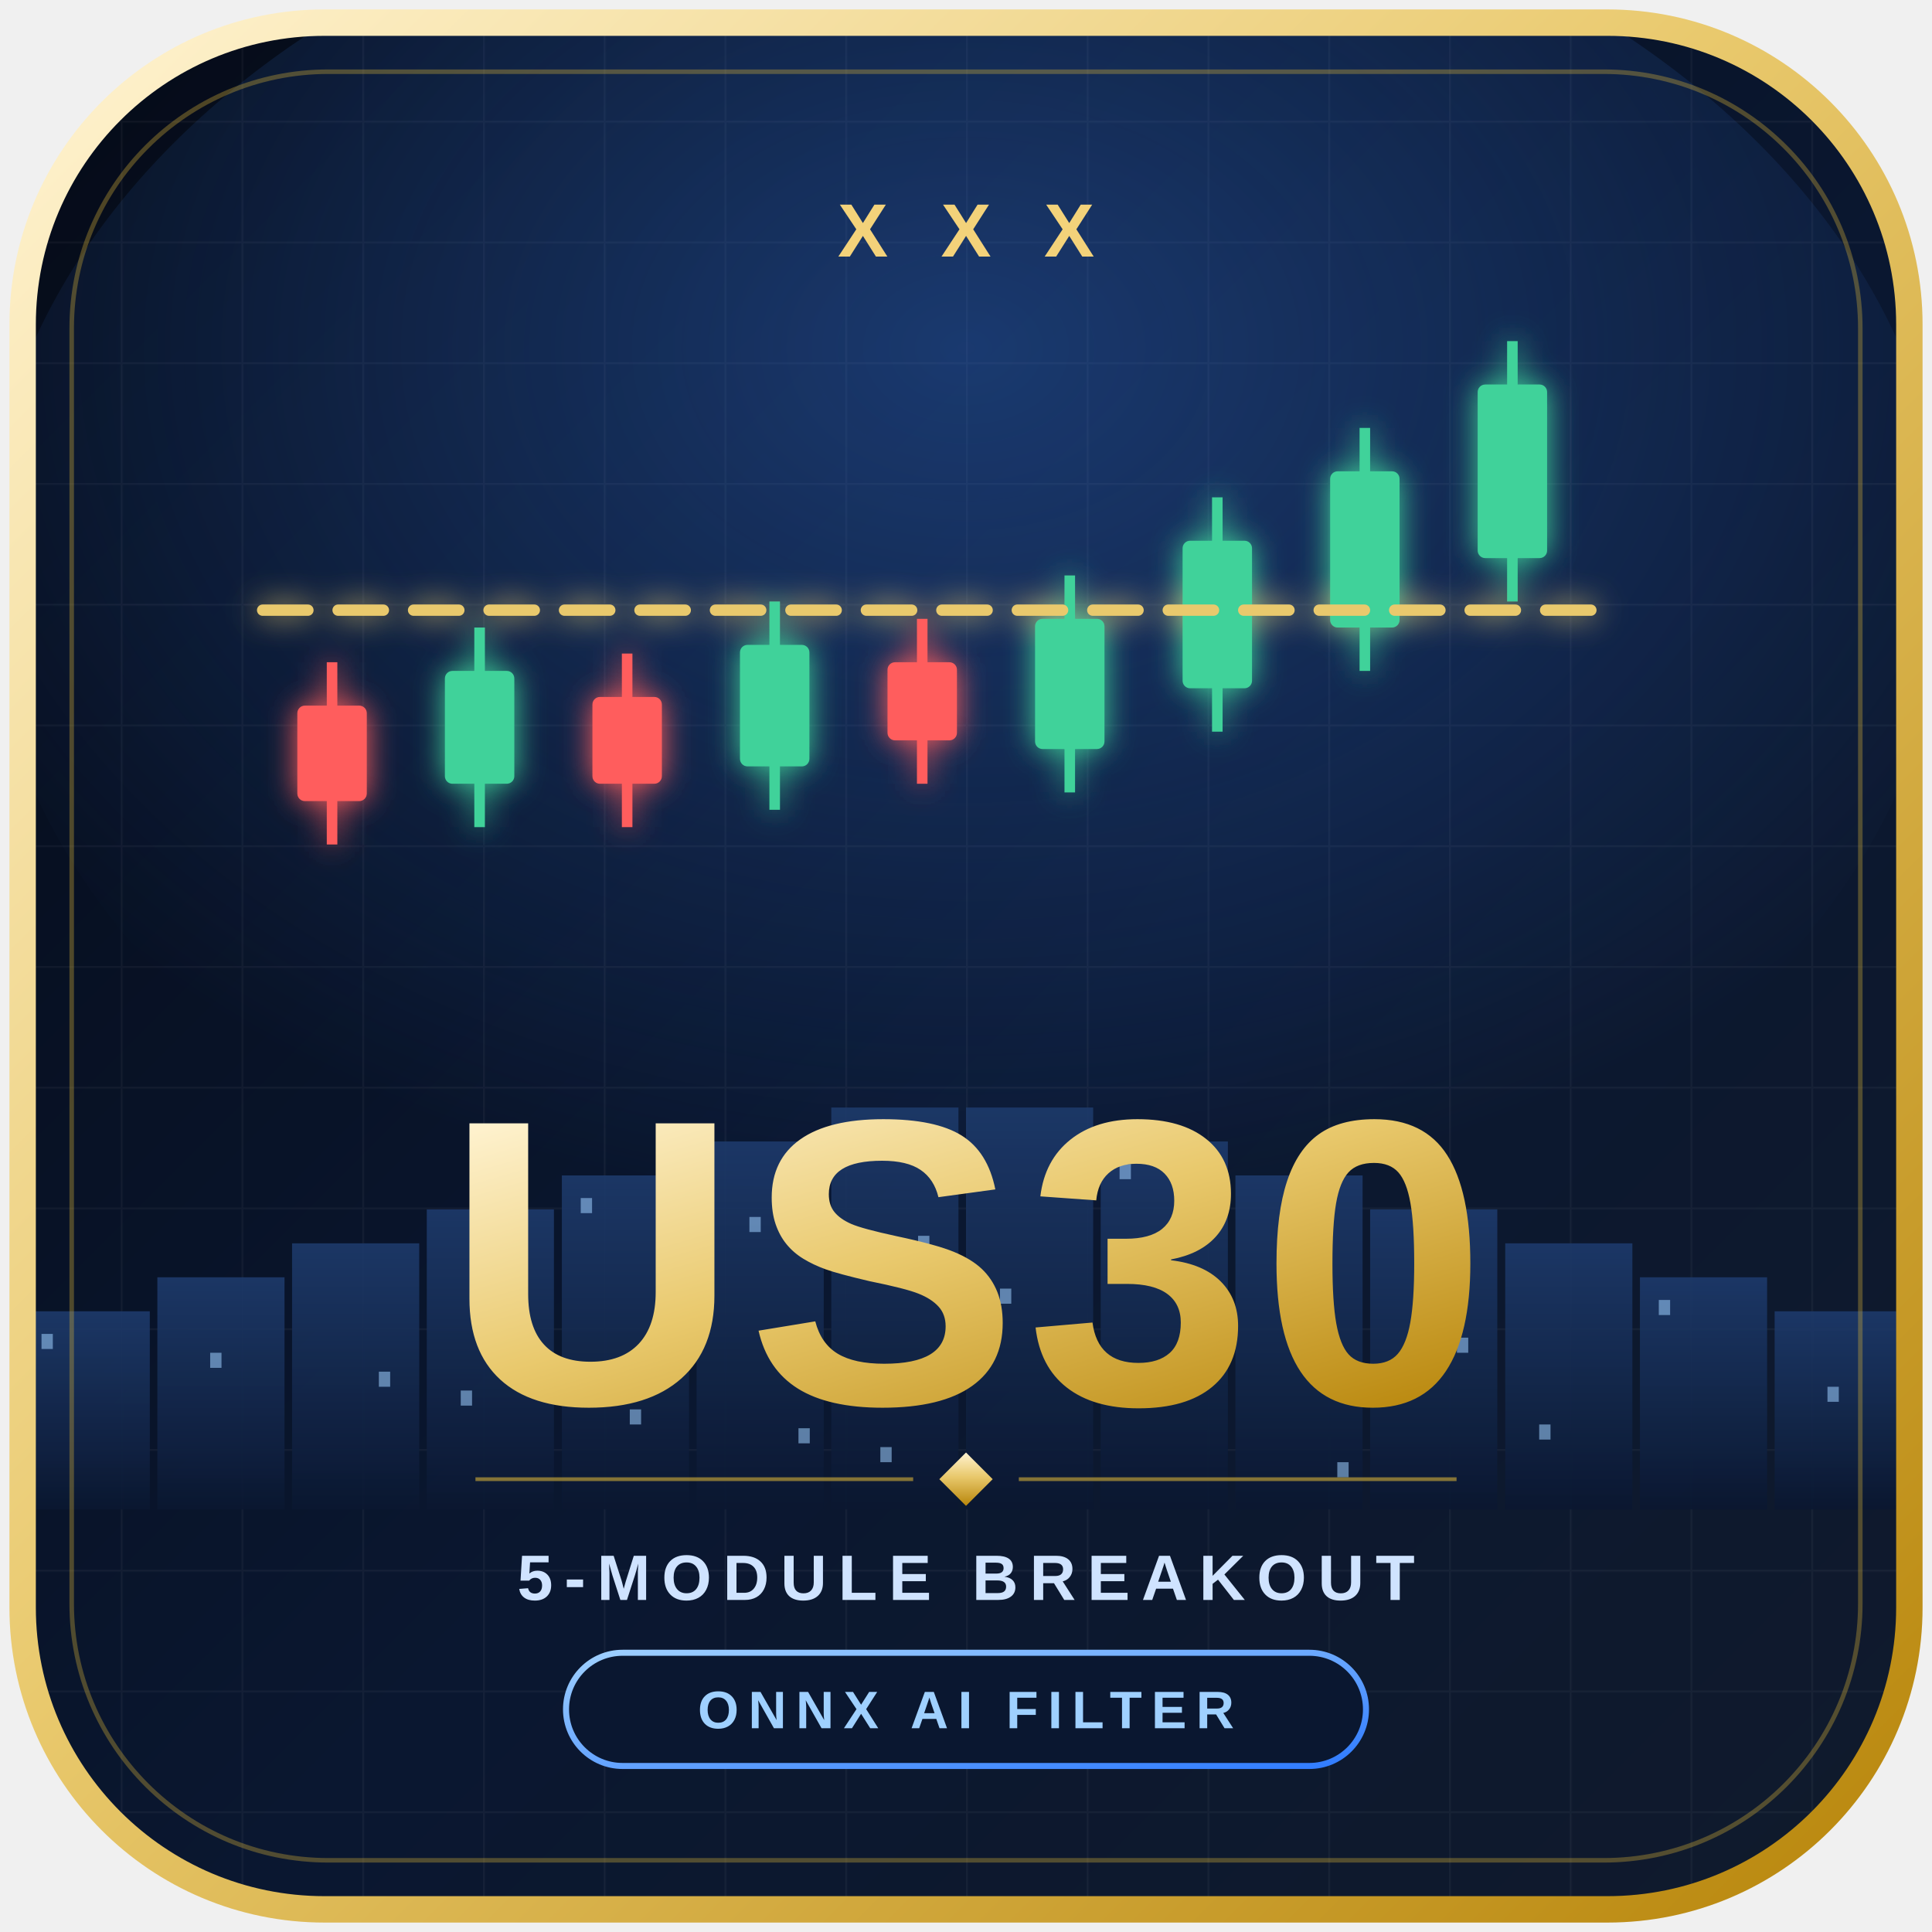
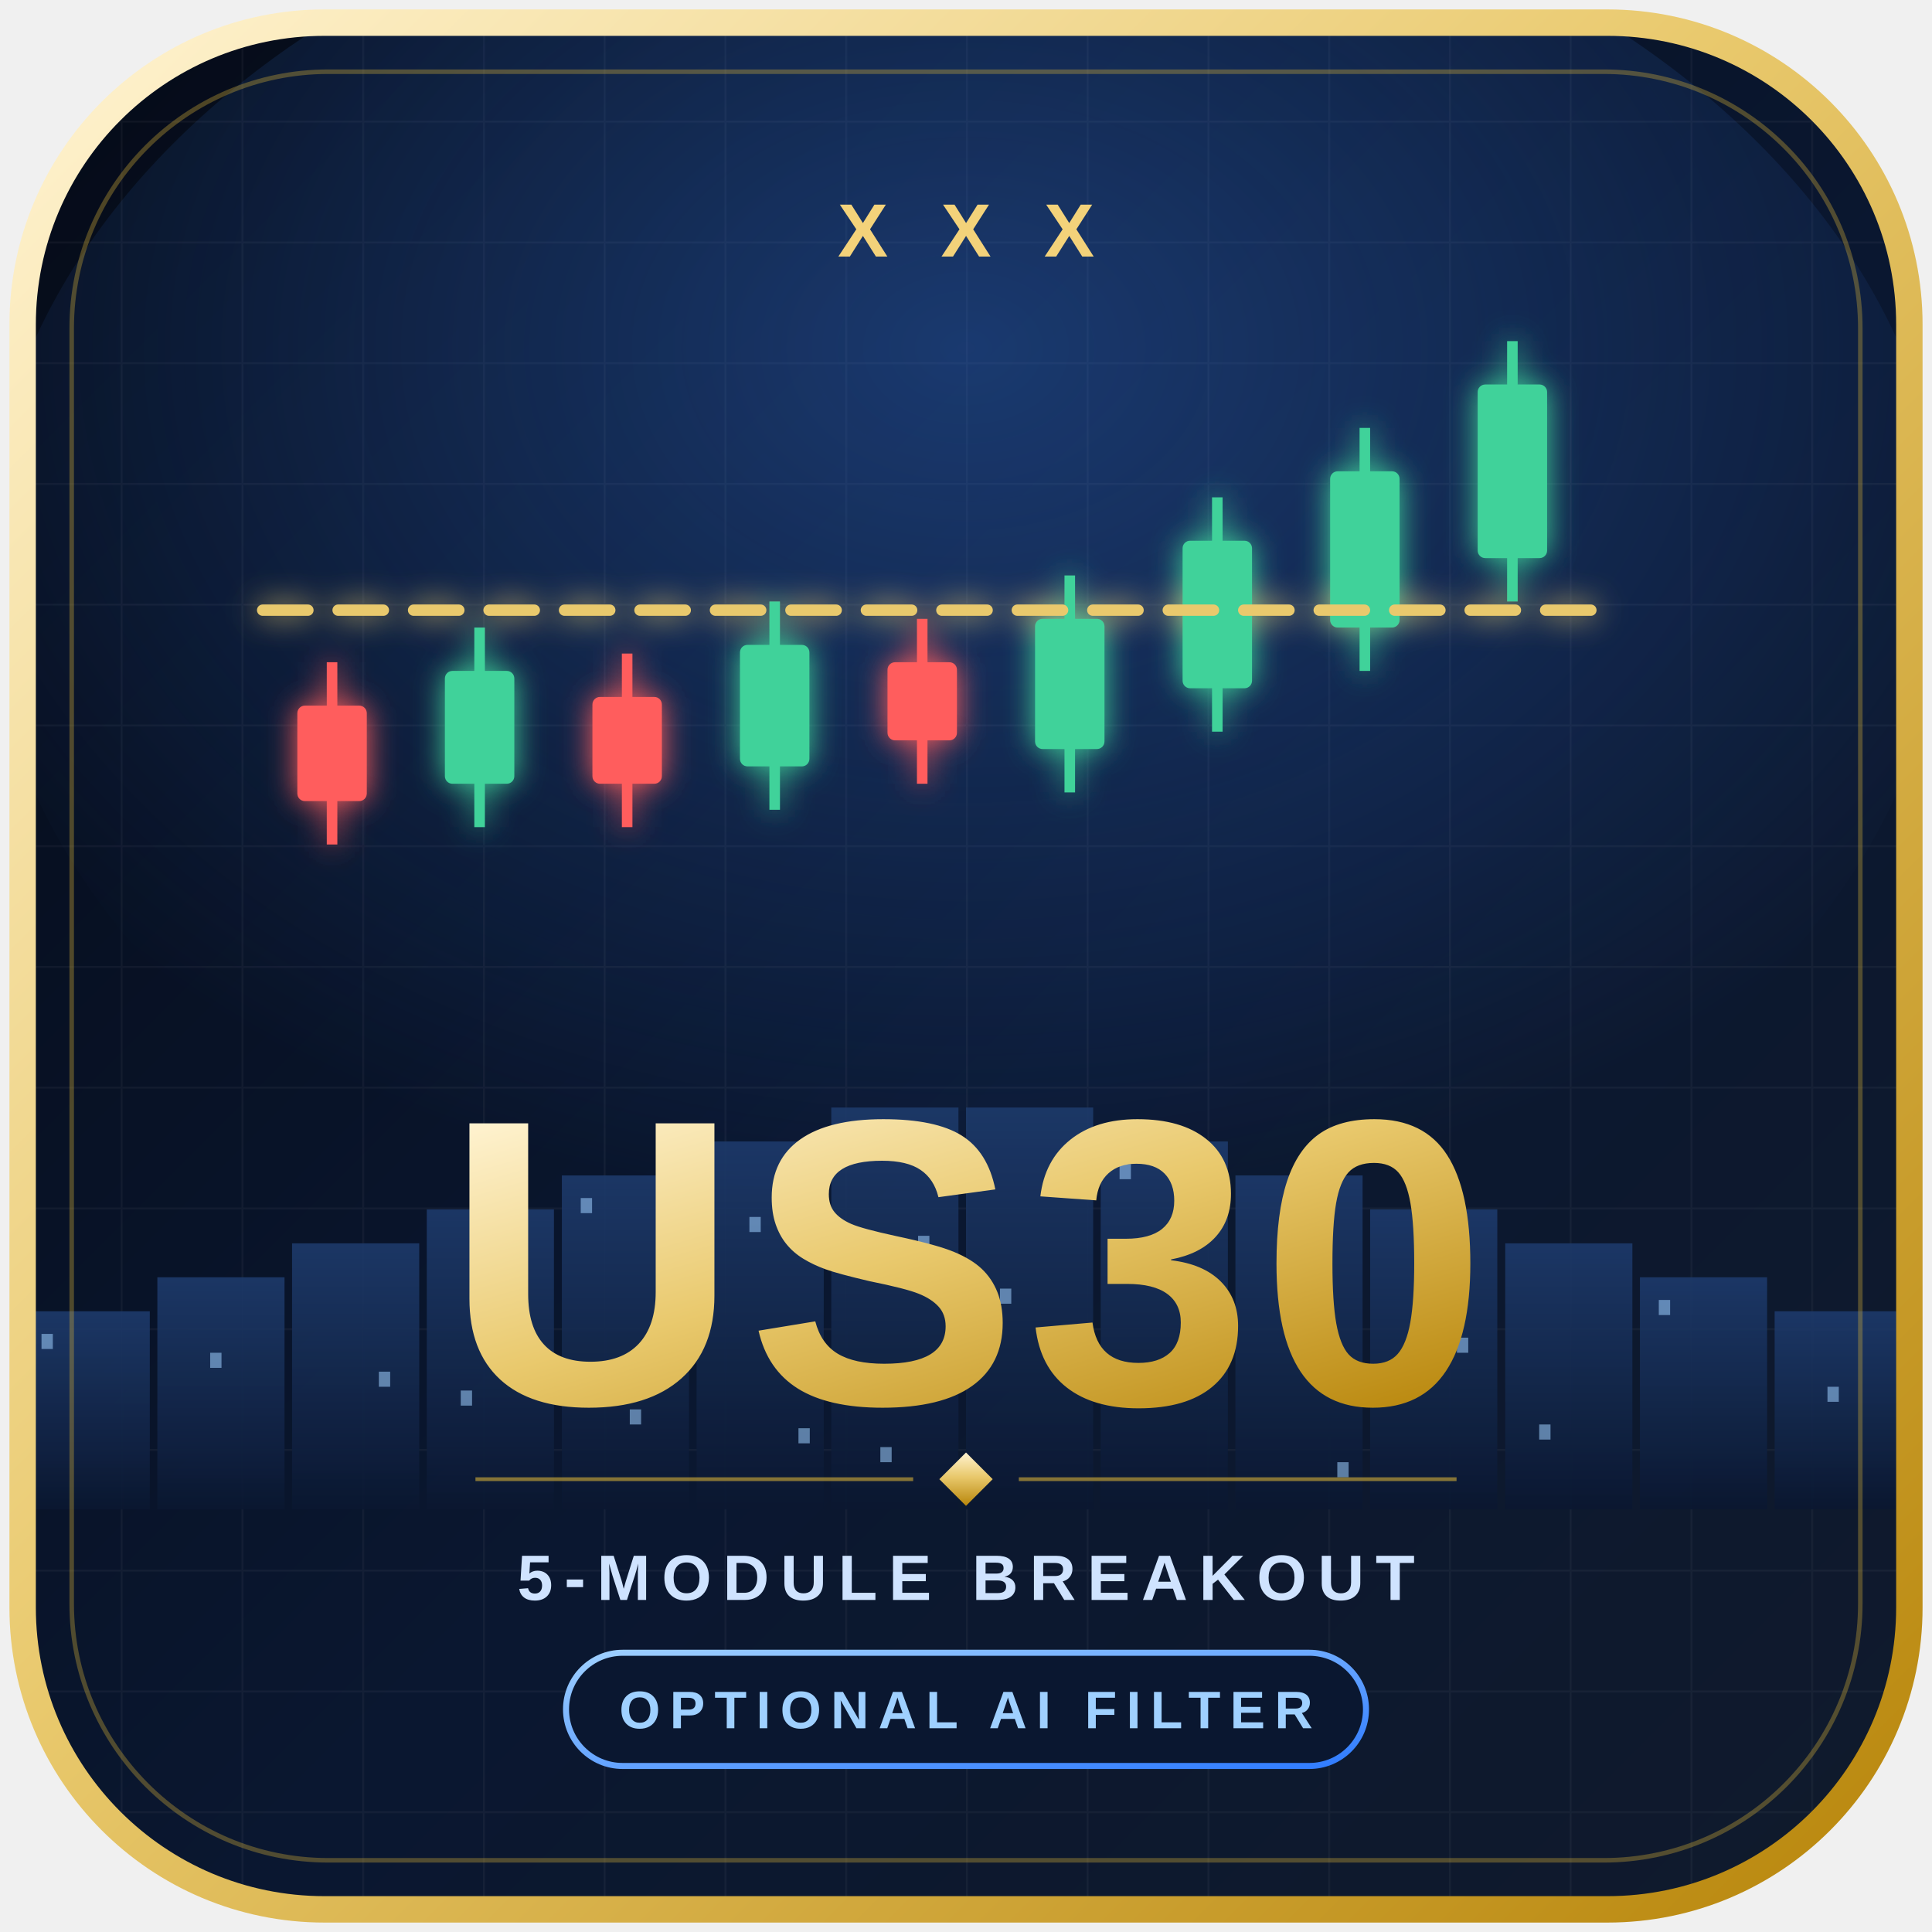
<svg xmlns="http://www.w3.org/2000/svg" viewBox="0 0 512 512">
  <defs>
    <linearGradient id="bg" x1="0%" y1="0%" x2="100%" y2="100%">
      <stop offset="0%" stop-color="#050b18" />
      <stop offset="55%" stop-color="#0a1730" />
      <stop offset="100%" stop-color="#101a2c" />
    </linearGradient>
    <linearGradient id="gold" x1="0%" y1="0%" x2="100%" y2="100%">
      <stop offset="0%" stop-color="#fff3d1" />
      <stop offset="45%" stop-color="#e9c96d" />
      <stop offset="100%" stop-color="#b8860b" />
    </linearGradient>
    <linearGradient id="blue" x1="0%" y1="0%" x2="100%" y2="100%">
      <stop offset="0%" stop-color="#9fd0ff" />
      <stop offset="100%" stop-color="#2f7bff" />
    </linearGradient>
    <linearGradient id="sky" x1="0%" y1="0%" x2="0%" y2="100%">
      <stop offset="0%" stop-color="#1d3a6b" stop-opacity="0.9" />
      <stop offset="100%" stop-color="#0a1730" stop-opacity="0.95" />
    </linearGradient>
    <radialGradient id="halo" cx="50%" cy="35%" r="60%">
      <stop offset="0%" stop-color="#3b82f6" stop-opacity="0.35" />
      <stop offset="100%" stop-color="#3b82f6" stop-opacity="0" />
    </radialGradient>
    <pattern id="grid" width="32" height="32" patternUnits="userSpaceOnUse">
      <path d="M32 0H0V32" fill="none" stroke="#ffffff" stroke-opacity="0.04" stroke-width="1" />
    </pattern>
    <filter id="glow" x="-40%" y="-40%" width="180%" height="180%">
      <feGaussianBlur stdDeviation="4" result="b" />
      <feMerge>
        <feMergeNode in="b" />
        <feMergeNode in="SourceGraphic" />
      </feMerge>
    </filter>
  </defs>
  <clipPath id="clip">
    <rect x="6" y="6" width="500" height="500" rx="80" />
  </clipPath>
  <rect x="6" y="6" width="500" height="500" rx="80" fill="url(#bg)" />
  <g clip-path="url(#clip)">
    <rect width="512" height="512" fill="url(#grid)" />
    <ellipse cx="256" cy="150" rx="260" ry="190" fill="url(#halo)" />
    <rect x="6.0" y="347.5" width="33.7" height="52.5" fill="url(#sky)" />
    <rect x="11.0" y="353.5" width="3" height="4" fill="#9fd0ff" fill-opacity="0.55" />
    <rect x="41.7" y="338.5" width="33.7" height="61.5" fill="url(#sky)" />
    <rect x="55.7" y="358.5" width="3" height="4" fill="#9fd0ff" fill-opacity="0.55" />
    <rect x="77.4" y="329.5" width="33.7" height="70.5" fill="url(#sky)" />
    <rect x="100.4" y="363.5" width="3" height="4" fill="#9fd0ff" fill-opacity="0.55" />
    <rect x="113.1" y="320.5" width="33.7" height="79.5" fill="url(#sky)" />
    <rect x="122.1" y="368.5" width="3" height="4" fill="#9fd0ff" fill-opacity="0.55" />
    <rect x="148.9" y="311.5" width="33.7" height="88.5" fill="url(#sky)" />
    <rect x="153.9" y="317.5" width="3" height="4" fill="#9fd0ff" fill-opacity="0.55" />
    <rect x="166.9" y="373.5" width="3" height="4" fill="#9fd0ff" fill-opacity="0.55" />
    <rect x="184.6" y="302.5" width="33.7" height="97.5" fill="url(#sky)" />
    <rect x="198.6" y="322.5" width="3" height="4" fill="#9fd0ff" fill-opacity="0.55" />
    <rect x="211.6" y="378.5" width="3" height="4" fill="#9fd0ff" fill-opacity="0.55" />
    <rect x="220.3" y="293.5" width="33.7" height="106.5" fill="url(#sky)" />
    <rect x="243.3" y="327.5" width="3" height="4" fill="#9fd0ff" fill-opacity="0.55" />
    <rect x="233.3" y="383.5" width="3" height="4" fill="#9fd0ff" fill-opacity="0.55" />
    <rect x="256.0" y="293.5" width="33.7" height="106.5" fill="url(#sky)" />
    <rect x="265.0" y="341.5" width="3" height="4" fill="#9fd0ff" fill-opacity="0.55" />
    <rect x="291.7" y="302.5" width="33.7" height="97.5" fill="url(#sky)" />
    <rect x="296.7" y="308.5" width="3" height="4" fill="#9fd0ff" fill-opacity="0.55" />
    <rect x="309.7" y="364.5" width="3" height="4" fill="#9fd0ff" fill-opacity="0.55" />
    <rect x="327.4" y="311.5" width="33.7" height="88.5" fill="url(#sky)" />
    <rect x="341.4" y="331.5" width="3" height="4" fill="#9fd0ff" fill-opacity="0.55" />
    <rect x="354.4" y="387.5" width="3" height="4" fill="#9fd0ff" fill-opacity="0.55" />
    <rect x="363.1" y="320.5" width="33.7" height="79.5" fill="url(#sky)" />
    <rect x="386.1" y="354.5" width="3" height="4" fill="#9fd0ff" fill-opacity="0.55" />
    <rect x="398.9" y="329.5" width="33.7" height="70.5" fill="url(#sky)" />
    <rect x="407.9" y="377.5" width="3" height="4" fill="#9fd0ff" fill-opacity="0.55" />
    <rect x="434.6" y="338.5" width="33.7" height="61.5" fill="url(#sky)" />
    <rect x="439.6" y="344.5" width="3" height="4" fill="#9fd0ff" fill-opacity="0.55" />
    <rect x="470.3" y="347.5" width="33.7" height="52.5" fill="url(#sky)" />
    <rect x="484.3" y="367.5" width="3" height="4" fill="#9fd0ff" fill-opacity="0.55" />
  </g>
  <rect x="6" y="6" width="500" height="500" rx="80" fill="none" stroke="url(#gold)" stroke-width="7" />
  <rect x="19" y="19" width="474" height="474" rx="68" fill="none" stroke="#d4af37" stroke-opacity="0.35" stroke-width="1.2" />
  <g filter="url(#glow)">
    <line x1="88.0" y1="175.5" x2="88.0" y2="223.8" stroke="#ff5d5d" stroke-width="2.8" />
    <rect x="78.8" y="187.0" width="18.4" height="25.3" rx="2" fill="#ff5d5d" />
    <line x1="127.1" y1="166.3" x2="127.1" y2="219.2" stroke="#3fd29a" stroke-width="2.8" />
    <rect x="117.9" y="177.8" width="18.4" height="29.9" rx="2" fill="#3fd29a" />
    <line x1="166.2" y1="173.2" x2="166.2" y2="219.2" stroke="#ff5d5d" stroke-width="2.8" />
    <rect x="157.0" y="184.7" width="18.4" height="23.0" rx="2" fill="#ff5d5d" />
    <line x1="205.3" y1="159.4" x2="205.3" y2="214.6" stroke="#3fd29a" stroke-width="2.8" />
    <rect x="196.1" y="170.9" width="18.4" height="32.2" rx="2" fill="#3fd29a" />
    <line x1="244.4" y1="164.0" x2="244.4" y2="207.7" stroke="#ff5d5d" stroke-width="2.8" />
    <rect x="235.2" y="175.5" width="18.4" height="20.7" rx="2" fill="#ff5d5d" />
    <line x1="283.5" y1="152.5" x2="283.5" y2="210.0" stroke="#3fd29a" stroke-width="2.8" />
    <rect x="274.3" y="164.0" width="18.4" height="34.5" rx="2" fill="#3fd29a" />
    <line x1="322.6" y1="131.8" x2="322.6" y2="193.9" stroke="#3fd29a" stroke-width="2.8" />
    <rect x="313.4" y="143.3" width="18.4" height="39.1" rx="2" fill="#3fd29a" />
    <line x1="361.7" y1="113.4" x2="361.7" y2="177.8" stroke="#3fd29a" stroke-width="2.8" />
    <rect x="352.5" y="124.9" width="18.4" height="41.4" rx="2" fill="#3fd29a" />
    <line x1="400.8" y1="90.4" x2="400.8" y2="159.4" stroke="#3fd29a" stroke-width="2.8" />
    <rect x="391.6" y="101.9" width="18.4" height="46.0" rx="2" fill="#3fd29a" />
    <line x1="69.6" y1="161.7" x2="426.1" y2="161.7" stroke="#e9c96d" stroke-width="3.0" stroke-dasharray="12 8" stroke-linecap="round" />
  </g>
  <text x="256" y="68" text-anchor="middle" font-family="Arial, Helvetica, sans-serif" font-size="20" font-weight="800" letter-spacing="14" fill="#f3d27a">XXX</text>
  <text x="256" y="372" text-anchor="middle" font-family="Arial, Helvetica, sans-serif" font-size="108" font-weight="900" fill="url(#gold)" letter-spacing="2">US30</text>
  <g transform="translate(256 392)">
    <line x1="-130" y1="0" x2="-14" y2="0" stroke="#d4af37" stroke-opacity="0.6" />
    <line x1="14" y1="0" x2="130" y2="0" stroke="#d4af37" stroke-opacity="0.6" />
    <rect x="-5" y="-5" width="10" height="10" transform="rotate(45)" fill="url(#gold)" />
  </g>
  <text x="256" y="424" text-anchor="middle" font-family="Arial, Helvetica, sans-serif" font-size="17" font-weight="700" letter-spacing="3" fill="#cfe3ff">5-MODULE BREAKOUT</text>
  <rect x="150" y="438" width="212" height="30" rx="15" fill="#0a1730" stroke="url(#blue)" stroke-width="1.6" />
-   <text x="256" y="458" text-anchor="middle" font-family="Arial, Helvetica, sans-serif" font-size="14" font-weight="800" letter-spacing="2.5" fill="#9fd0ff">ONNX AI FILTER</text>
+   <text x="256" y="458" text-anchor="middle" font-family="Arial, Helvetica, sans-serif" font-size="14" font-weight="800" letter-spacing="2.5" fill="#9fd0ff">OPTIONAL AI FILTER</text>
</svg>
